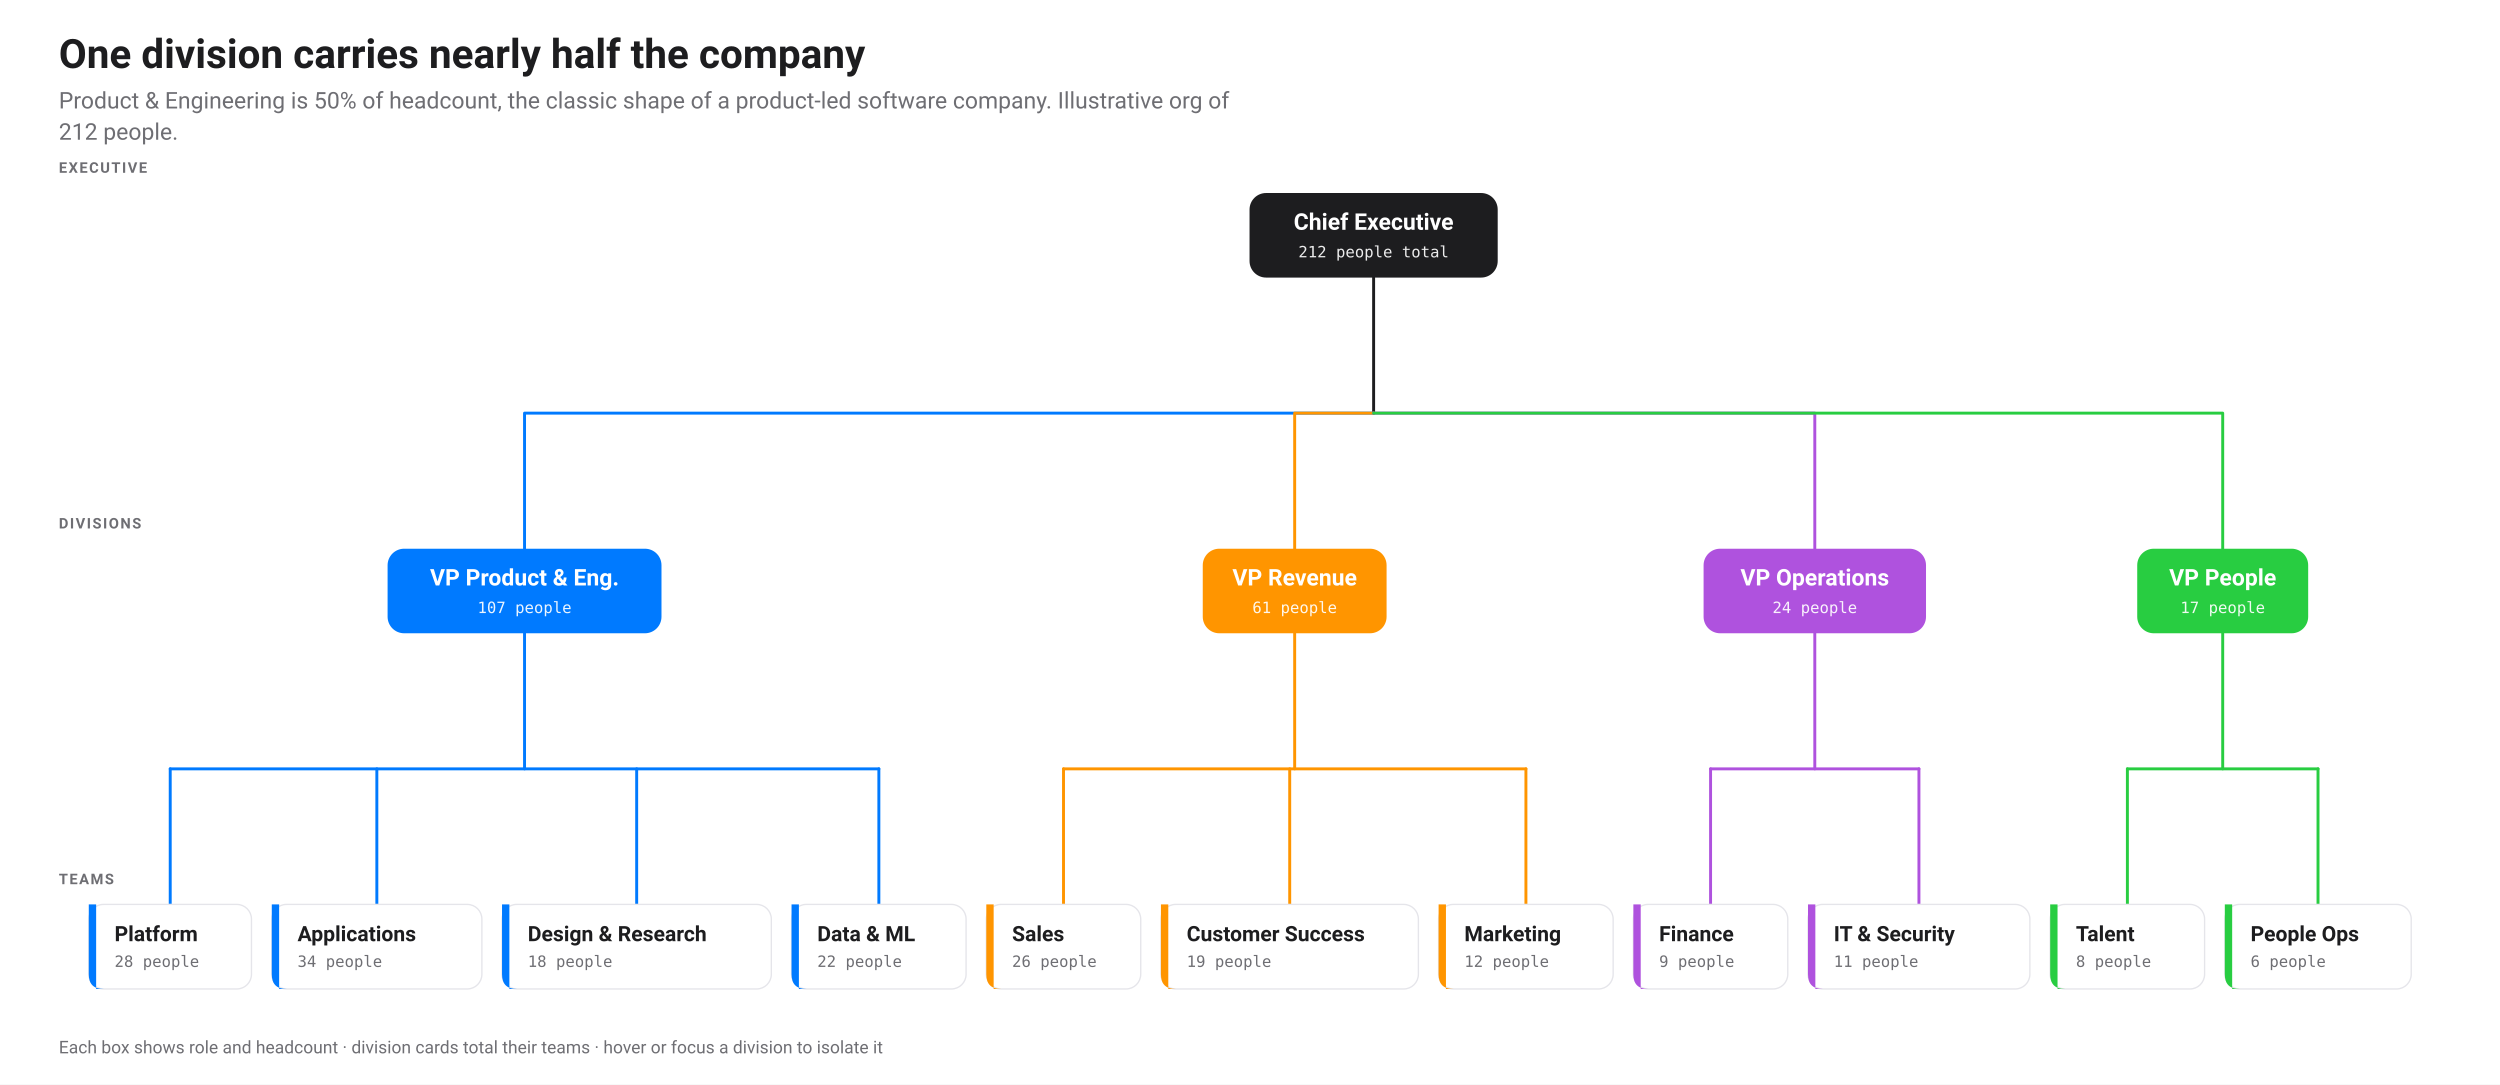
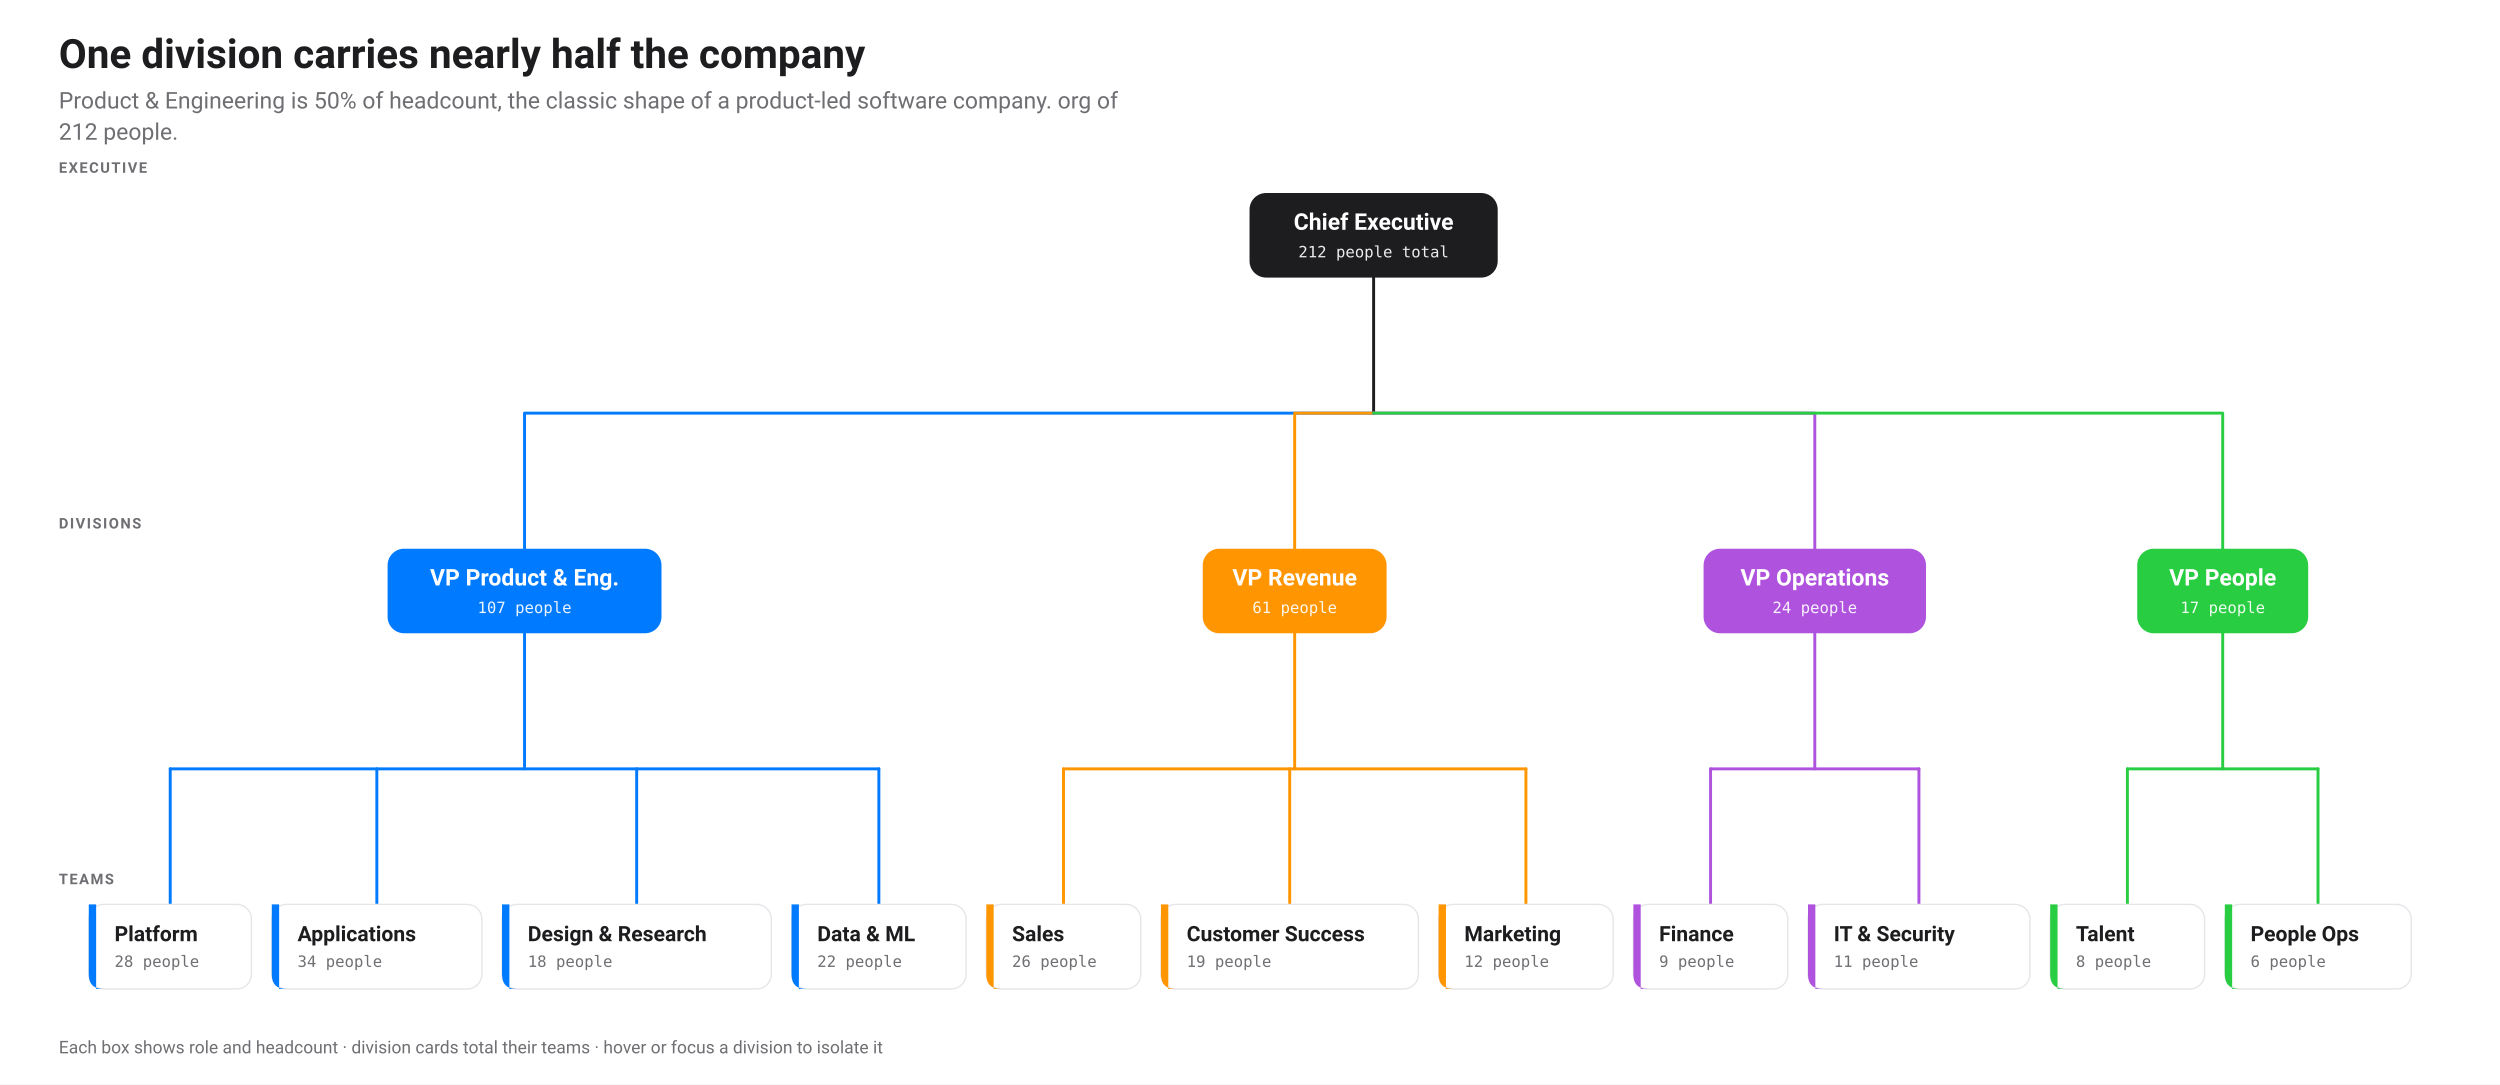
<svg xmlns="http://www.w3.org/2000/svg" width="2720" height="1180" viewBox="0 0 2720 1180" font-family="Roboto, system-ui, sans-serif" role="img" aria-labelledby="org-title org-desc">
-   <style>.box,.wire{transition:opacity .16s ease}#org:hover .division .box,#org:hover .division .wire{opacity:.22}#org .division:hover .box,#org .division:hover .wire,#org .division:focus-within .box,#org .division:focus-within .wire{opacity:1}.hit:focus{outline:none}</style>
+   <style>.box,.wire{transition:opacity.16s ease}#org:hover.division.box,#org:hover.division.wire{opacity:.22}#org.division:hover.box,#org.division:hover.wire,#org.division:focus-within.box,#org.division:focus-within.wire{opacity:1}.hit:focus{outline:none}</style>
  <rect width="2720" height="1180" fill="#FFFFFF" />
  <text x="64" y="74" font-size="44" font-weight="700" fill="#1D1D1F">One division carries nearly half the company</text>
-   <text x="64" y="118" font-size="25" fill="#6E6E73">Product &amp; Engineering is 50% of headcount, the classic shape of a product-led software company. Illustrative org of</text>
+   <text x="64" y="118" font-size="25" fill="#6E6E73">Product &amp; Engineering is 50% of headcount, the classic shape of a product-led software company. org of</text>
  <text x="64" y="152" font-size="25" fill="#6E6E73">212 people.</text>
  <text x="64" y="188.0" font-size="16" font-weight="700" letter-spacing="1.6" fill="#6E6E73">EXECUTIVE</text>
  <text x="64" y="575.0" font-size="16" font-weight="700" letter-spacing="1.6" fill="#6E6E73">DIVISIONS</text>
  <text x="64" y="962.0" font-size="16" font-weight="700" letter-spacing="1.6" fill="#6E6E73">TEAMS</text>
  <g id="org">
    <g id="base">
      <path class="wire" d="M1494.5,302.0 L1494.5,449.5" fill="none" stroke="#1D1D1F" stroke-width="3.2" stroke-linecap="round" />
      <path class="wire" d="M1494.5,449.5 L570.7,449.5 L570.7,597.0" fill="none" stroke="#007AFF" stroke-width="3.2" stroke-linecap="round" stroke-linejoin="round" />
      <path class="wire" d="M1494.5,449.5 L1408.6,449.5 L1408.6,597.0" fill="none" stroke="#FF9500" stroke-width="3.2" stroke-linecap="round" stroke-linejoin="round" />
      <path class="wire" d="M1494.5,449.5 L1974.5,449.5 L1974.5,597.0" fill="none" stroke="#AF52DE" stroke-width="3.2" stroke-linecap="round" stroke-linejoin="round" />
      <path class="wire" d="M1494.5,449.5 L2418.3,449.5 L2418.3,597.0" fill="none" stroke="#28CD41" stroke-width="3.2" stroke-linecap="round" stroke-linejoin="round" />
      <g class="box">
        <rect class="hit" tabindex="0" x="1359.5" y="210.0" width="270.0" height="92" rx="18" fill="#1D1D1F" />
        <text x="1494.5" y="250.0" text-anchor="middle" font-size="25" font-weight="700" fill="#FFFFFF">Chief Executive</text>
        <text x="1494.5" y="280.0" text-anchor="middle" font-family="Roboto Mono, ui-monospace, monospace" font-size="17" fill="#FFFFFF" fill-opacity="0.92">212 people total</text>
      </g>
    </g>
    <g class="division" role="group" aria-label="Product &amp; Engineering division">
      <path class="wire" d="M570.7,689.0 L570.7,836.5" fill="none" stroke="#007AFF" stroke-width="3.2" stroke-linecap="round" />
      <path class="wire" d="M185.2,836.5 L956.2,836.5" fill="none" stroke="#007AFF" stroke-width="3.2" stroke-linecap="round" />
      <path class="wire" d="M185.2,836.5 L185.2,984.0" fill="none" stroke="#007AFF" stroke-width="3.2" stroke-linecap="round" />
      <path class="wire" d="M410.0,836.5 L410.0,984.0" fill="none" stroke="#007AFF" stroke-width="3.2" stroke-linecap="round" />
      <path class="wire" d="M692.7,836.5 L692.7,984.0" fill="none" stroke="#007AFF" stroke-width="3.2" stroke-linecap="round" />
      <path class="wire" d="M956.2,836.5 L956.2,984.0" fill="none" stroke="#007AFF" stroke-width="3.2" stroke-linecap="round" />
      <g class="box">
        <rect class="hit" tabindex="0" x="421.7" y="597.0" width="298.0" height="92" rx="18" fill="#007AFF" />
        <text x="570.7" y="637.0" text-anchor="middle" font-size="25" font-weight="700" fill="#FFFFFF">VP Product &amp; Eng.</text>
        <text x="570.7" y="667.0" text-anchor="middle" font-family="Roboto Mono, ui-monospace, monospace" font-size="17" fill="#FFFFFF" fill-opacity="0.92">107 people</text>
      </g>
      <g class="box">
        <rect x="96.6" y="984.0" width="177.0" height="92" rx="16" fill="#FFFFFF" stroke="#E5E5EA" stroke-width="1.5" />
        <path d="M104.6,984.0 L96.6,984.0 Q96.6,984.0 96.6,1000.0 L96.6,1060.0 Q96.6,1076.0 112.6,1076.0 L104.6,1076.0 Z" fill="#007AFF" />
        <text x="124.6" y="1024.0" font-size="23" font-weight="600" fill="#1D1D1F">Platform</text>
        <text x="124.6" y="1052.0" font-family="Roboto Mono, ui-monospace, monospace" font-size="17" fill="#6E6E73">28 people</text>
      </g>
      <g class="box">
        <rect x="295.7" y="984.0" width="228.6" height="92" rx="16" fill="#FFFFFF" stroke="#E5E5EA" stroke-width="1.5" />
        <path d="M303.7,984.0 L295.7,984.0 Q295.7,984.0 295.7,1000.0 L295.7,1060.0 Q295.7,1076.0 311.7,1076.0 L303.7,1076.0 Z" fill="#007AFF" />
        <text x="323.7" y="1024.0" font-size="23" font-weight="600" fill="#1D1D1F">Applications</text>
        <text x="323.7" y="1052.0" font-family="Roboto Mono, ui-monospace, monospace" font-size="17" fill="#6E6E73">34 people</text>
      </g>
      <g class="box">
        <rect x="546.2" y="984.0" width="293.0" height="92" rx="16" fill="#FFFFFF" stroke="#E5E5EA" stroke-width="1.5" />
        <path d="M554.2,984.0 L546.2,984.0 Q546.2,984.0 546.2,1000.0 L546.2,1060.0 Q546.2,1076.0 562.2,1076.0 L554.2,1076.0 Z" fill="#007AFF" />
        <text x="574.2" y="1024.0" font-size="23" font-weight="600" fill="#1D1D1F">Design &amp; Research</text>
        <text x="574.2" y="1052.0" font-family="Roboto Mono, ui-monospace, monospace" font-size="17" fill="#6E6E73">18 people</text>
      </g>
      <g class="box">
        <rect x="861.2" y="984.0" width="189.9" height="92" rx="16" fill="#FFFFFF" stroke="#E5E5EA" stroke-width="1.5" />
        <path d="M869.2,984.0 L861.2,984.0 Q861.2,984.0 861.2,1000.0 L861.2,1060.0 Q861.2,1076.0 877.2,1076.0 L869.2,1076.0 Z" fill="#007AFF" />
        <text x="889.2" y="1024.0" font-size="23" font-weight="600" fill="#1D1D1F">Data &amp; ML</text>
        <text x="889.2" y="1052.0" font-family="Roboto Mono, ui-monospace, monospace" font-size="17" fill="#6E6E73">22 people</text>
      </g>
    </g>
    <g class="division" role="group" aria-label="Revenue division">
      <path class="wire" d="M1408.6,689.0 L1408.6,836.5" fill="none" stroke="#FF9500" stroke-width="3.2" stroke-linecap="round" />
      <path class="wire" d="M1157.1,836.5 L1660.2,836.5" fill="none" stroke="#FF9500" stroke-width="3.2" stroke-linecap="round" />
      <path class="wire" d="M1157.1,836.5 L1157.1,984.0" fill="none" stroke="#FF9500" stroke-width="3.2" stroke-linecap="round" />
      <path class="wire" d="M1403.2,836.5 L1403.2,984.0" fill="none" stroke="#FF9500" stroke-width="3.2" stroke-linecap="round" />
      <path class="wire" d="M1660.2,836.5 L1660.2,984.0" fill="none" stroke="#FF9500" stroke-width="3.2" stroke-linecap="round" />
      <g class="box">
        <rect class="hit" tabindex="0" x="1308.6" y="597.0" width="200.0" height="92" rx="18" fill="#FF9500" />
        <text x="1408.6" y="637.0" text-anchor="middle" font-size="25" font-weight="700" fill="#FFFFFF">VP Revenue</text>
        <text x="1408.6" y="667.0" text-anchor="middle" font-family="Roboto Mono, ui-monospace, monospace" font-size="17" fill="#FFFFFF" fill-opacity="0.92">61 people</text>
      </g>
      <g class="box">
        <rect x="1073.1" y="984.0" width="168.0" height="92" rx="16" fill="#FFFFFF" stroke="#E5E5EA" stroke-width="1.5" />
        <path d="M1081.1,984.0 L1073.1,984.0 Q1073.1,984.0 1073.1,1000.0 L1073.1,1060.0 Q1073.1,1076.0 1089.1,1076.0 L1081.1,1076.0 Z" fill="#FF9500" />
        <text x="1101.1" y="1024.0" font-size="23" font-weight="600" fill="#1D1D1F">Sales</text>
        <text x="1101.1" y="1052.0" font-family="Roboto Mono, ui-monospace, monospace" font-size="17" fill="#6E6E73">26 people</text>
      </g>
      <g class="box">
        <rect x="1263.1" y="984.0" width="280.1" height="92" rx="16" fill="#FFFFFF" stroke="#E5E5EA" stroke-width="1.5" />
        <path d="M1271.1,984.0 L1263.1,984.0 Q1263.1,984.0 1263.1,1000.0 L1263.1,1060.0 Q1263.1,1076.0 1279.1,1076.0 L1271.1,1076.0 Z" fill="#FF9500" />
        <text x="1291.1" y="1024.0" font-size="23" font-weight="600" fill="#1D1D1F">Customer Success</text>
        <text x="1291.1" y="1052.0" font-family="Roboto Mono, ui-monospace, monospace" font-size="17" fill="#6E6E73">19 people</text>
      </g>
      <g class="box">
        <rect x="1565.2" y="984.0" width="189.9" height="92" rx="16" fill="#FFFFFF" stroke="#E5E5EA" stroke-width="1.5" />
        <path d="M1573.2,984.0 L1565.2,984.0 Q1565.2,984.0 1565.2,1000.0 L1565.2,1060.0 Q1565.2,1076.0 1581.2,1076.0 L1573.2,1076.0 Z" fill="#FF9500" />
        <text x="1593.2" y="1024.0" font-size="23" font-weight="600" fill="#1D1D1F">Marketing</text>
        <text x="1593.2" y="1052.0" font-family="Roboto Mono, ui-monospace, monospace" font-size="17" fill="#6E6E73">12 people</text>
      </g>
    </g>
    <g class="division" role="group" aria-label="Operations division">
      <path class="wire" d="M1974.5,689.0 L1974.5,836.5" fill="none" stroke="#AF52DE" stroke-width="3.2" stroke-linecap="round" />
      <path class="wire" d="M1861.1,836.5 L2087.8,836.5" fill="none" stroke="#AF52DE" stroke-width="3.2" stroke-linecap="round" />
      <path class="wire" d="M1861.1,836.5 L1861.1,984.0" fill="none" stroke="#AF52DE" stroke-width="3.2" stroke-linecap="round" />
      <path class="wire" d="M2087.8,836.5 L2087.8,984.0" fill="none" stroke="#AF52DE" stroke-width="3.2" stroke-linecap="round" />
      <g class="box">
        <rect class="hit" tabindex="0" x="1853.5" y="597.0" width="242.0" height="92" rx="18" fill="#AF52DE" />
        <text x="1974.5" y="637.0" text-anchor="middle" font-size="25" font-weight="700" fill="#FFFFFF">VP Operations</text>
        <text x="1974.5" y="667.0" text-anchor="middle" font-family="Roboto Mono, ui-monospace, monospace" font-size="17" fill="#FFFFFF" fill-opacity="0.92">24 people</text>
      </g>
      <g class="box">
        <rect x="1777.1" y="984.0" width="168.0" height="92" rx="16" fill="#FFFFFF" stroke="#E5E5EA" stroke-width="1.5" />
        <path d="M1785.1,984.0 L1777.1,984.0 Q1777.1,984.0 1777.1,1000.0 L1777.1,1060.0 Q1777.1,1076.0 1793.1,1076.0 L1785.1,1076.0 Z" fill="#AF52DE" />
        <text x="1805.1" y="1024.0" font-size="23" font-weight="600" fill="#1D1D1F">Finance</text>
        <text x="1805.1" y="1052.0" font-family="Roboto Mono, ui-monospace, monospace" font-size="17" fill="#6E6E73">9 people</text>
      </g>
      <g class="box">
        <rect x="1967.1" y="984.0" width="241.4" height="92" rx="16" fill="#FFFFFF" stroke="#E5E5EA" stroke-width="1.5" />
        <path d="M1975.1,984.0 L1967.1,984.0 Q1967.1,984.0 1967.1,1000.0 L1967.1,1060.0 Q1967.1,1076.0 1983.1,1076.0 L1975.1,1076.0 Z" fill="#AF52DE" />
        <text x="1995.1" y="1024.0" font-size="23" font-weight="600" fill="#1D1D1F">IT &amp; Security</text>
        <text x="1995.1" y="1052.0" font-family="Roboto Mono, ui-monospace, monospace" font-size="17" fill="#6E6E73">11 people</text>
      </g>
    </g>
    <g class="division" role="group" aria-label="People division">
      <path class="wire" d="M2418.3,689.0 L2418.3,836.5" fill="none" stroke="#28CD41" stroke-width="3.2" stroke-linecap="round" />
      <path class="wire" d="M2314.6,836.5 L2522.0,836.5" fill="none" stroke="#28CD41" stroke-width="3.2" stroke-linecap="round" />
      <path class="wire" d="M2314.6,836.5 L2314.6,984.0" fill="none" stroke="#28CD41" stroke-width="3.2" stroke-linecap="round" />
      <path class="wire" d="M2522.0,836.5 L2522.0,984.0" fill="none" stroke="#28CD41" stroke-width="3.2" stroke-linecap="round" />
      <g class="box">
        <rect class="hit" tabindex="0" x="2325.3" y="597.0" width="186.0" height="92" rx="18" fill="#28CD41" />
        <text x="2418.3" y="637.0" text-anchor="middle" font-size="25" font-weight="700" fill="#FFFFFF">VP People</text>
        <text x="2418.3" y="667.0" text-anchor="middle" font-family="Roboto Mono, ui-monospace, monospace" font-size="17" fill="#FFFFFF" fill-opacity="0.92">17 people</text>
      </g>
      <g class="box">
        <rect x="2230.6" y="984.0" width="168.0" height="92" rx="16" fill="#FFFFFF" stroke="#E5E5EA" stroke-width="1.5" />
        <path d="M2238.6,984.0 L2230.6,984.0 Q2230.6,984.0 2230.6,1000.0 L2230.6,1060.0 Q2230.6,1076.0 2246.6,1076.0 L2238.6,1076.0 Z" fill="#28CD41" />
        <text x="2258.6" y="1024.0" font-size="23" font-weight="600" fill="#1D1D1F">Talent</text>
        <text x="2258.6" y="1052.0" font-family="Roboto Mono, ui-monospace, monospace" font-size="17" fill="#6E6E73">8 people</text>
      </g>
      <g class="box">
        <rect x="2420.6" y="984.0" width="202.8" height="92" rx="16" fill="#FFFFFF" stroke="#E5E5EA" stroke-width="1.5" />
        <path d="M2428.6,984.0 L2420.6,984.0 Q2420.6,984.0 2420.6,1000.0 L2420.6,1060.0 Q2420.6,1076.0 2436.6,1076.0 L2428.6,1076.0 Z" fill="#28CD41" />
        <text x="2448.6" y="1024.0" font-size="23" font-weight="600" fill="#1D1D1F">People Ops</text>
        <text x="2448.6" y="1052.0" font-family="Roboto Mono, ui-monospace, monospace" font-size="17" fill="#6E6E73">6 people</text>
      </g>
    </g>
  </g>
  <text x="64" y="1146" font-size="19" fill="#6E6E73">Each box shows role and headcount · division cards total their teams · hover or focus a division to isolate it</text>
  <g data-fs-internal="" role="button" tabindex="0" aria-label="Toggle fullscreen" transform="translate(2672,14)" style="display:none;cursor:pointer">
    <rect x="0" y="0" width="34" height="34" rx="8" fill="#F2F3F5" />
    <path d="M6 13 V6 h7 M28 13 V6 h-7 M6 21 v7 h7 M28 21 v7 h-7" fill="none" stroke="#1D1D1F" stroke-width="2" stroke-linecap="round" />
  </g>
</svg>
